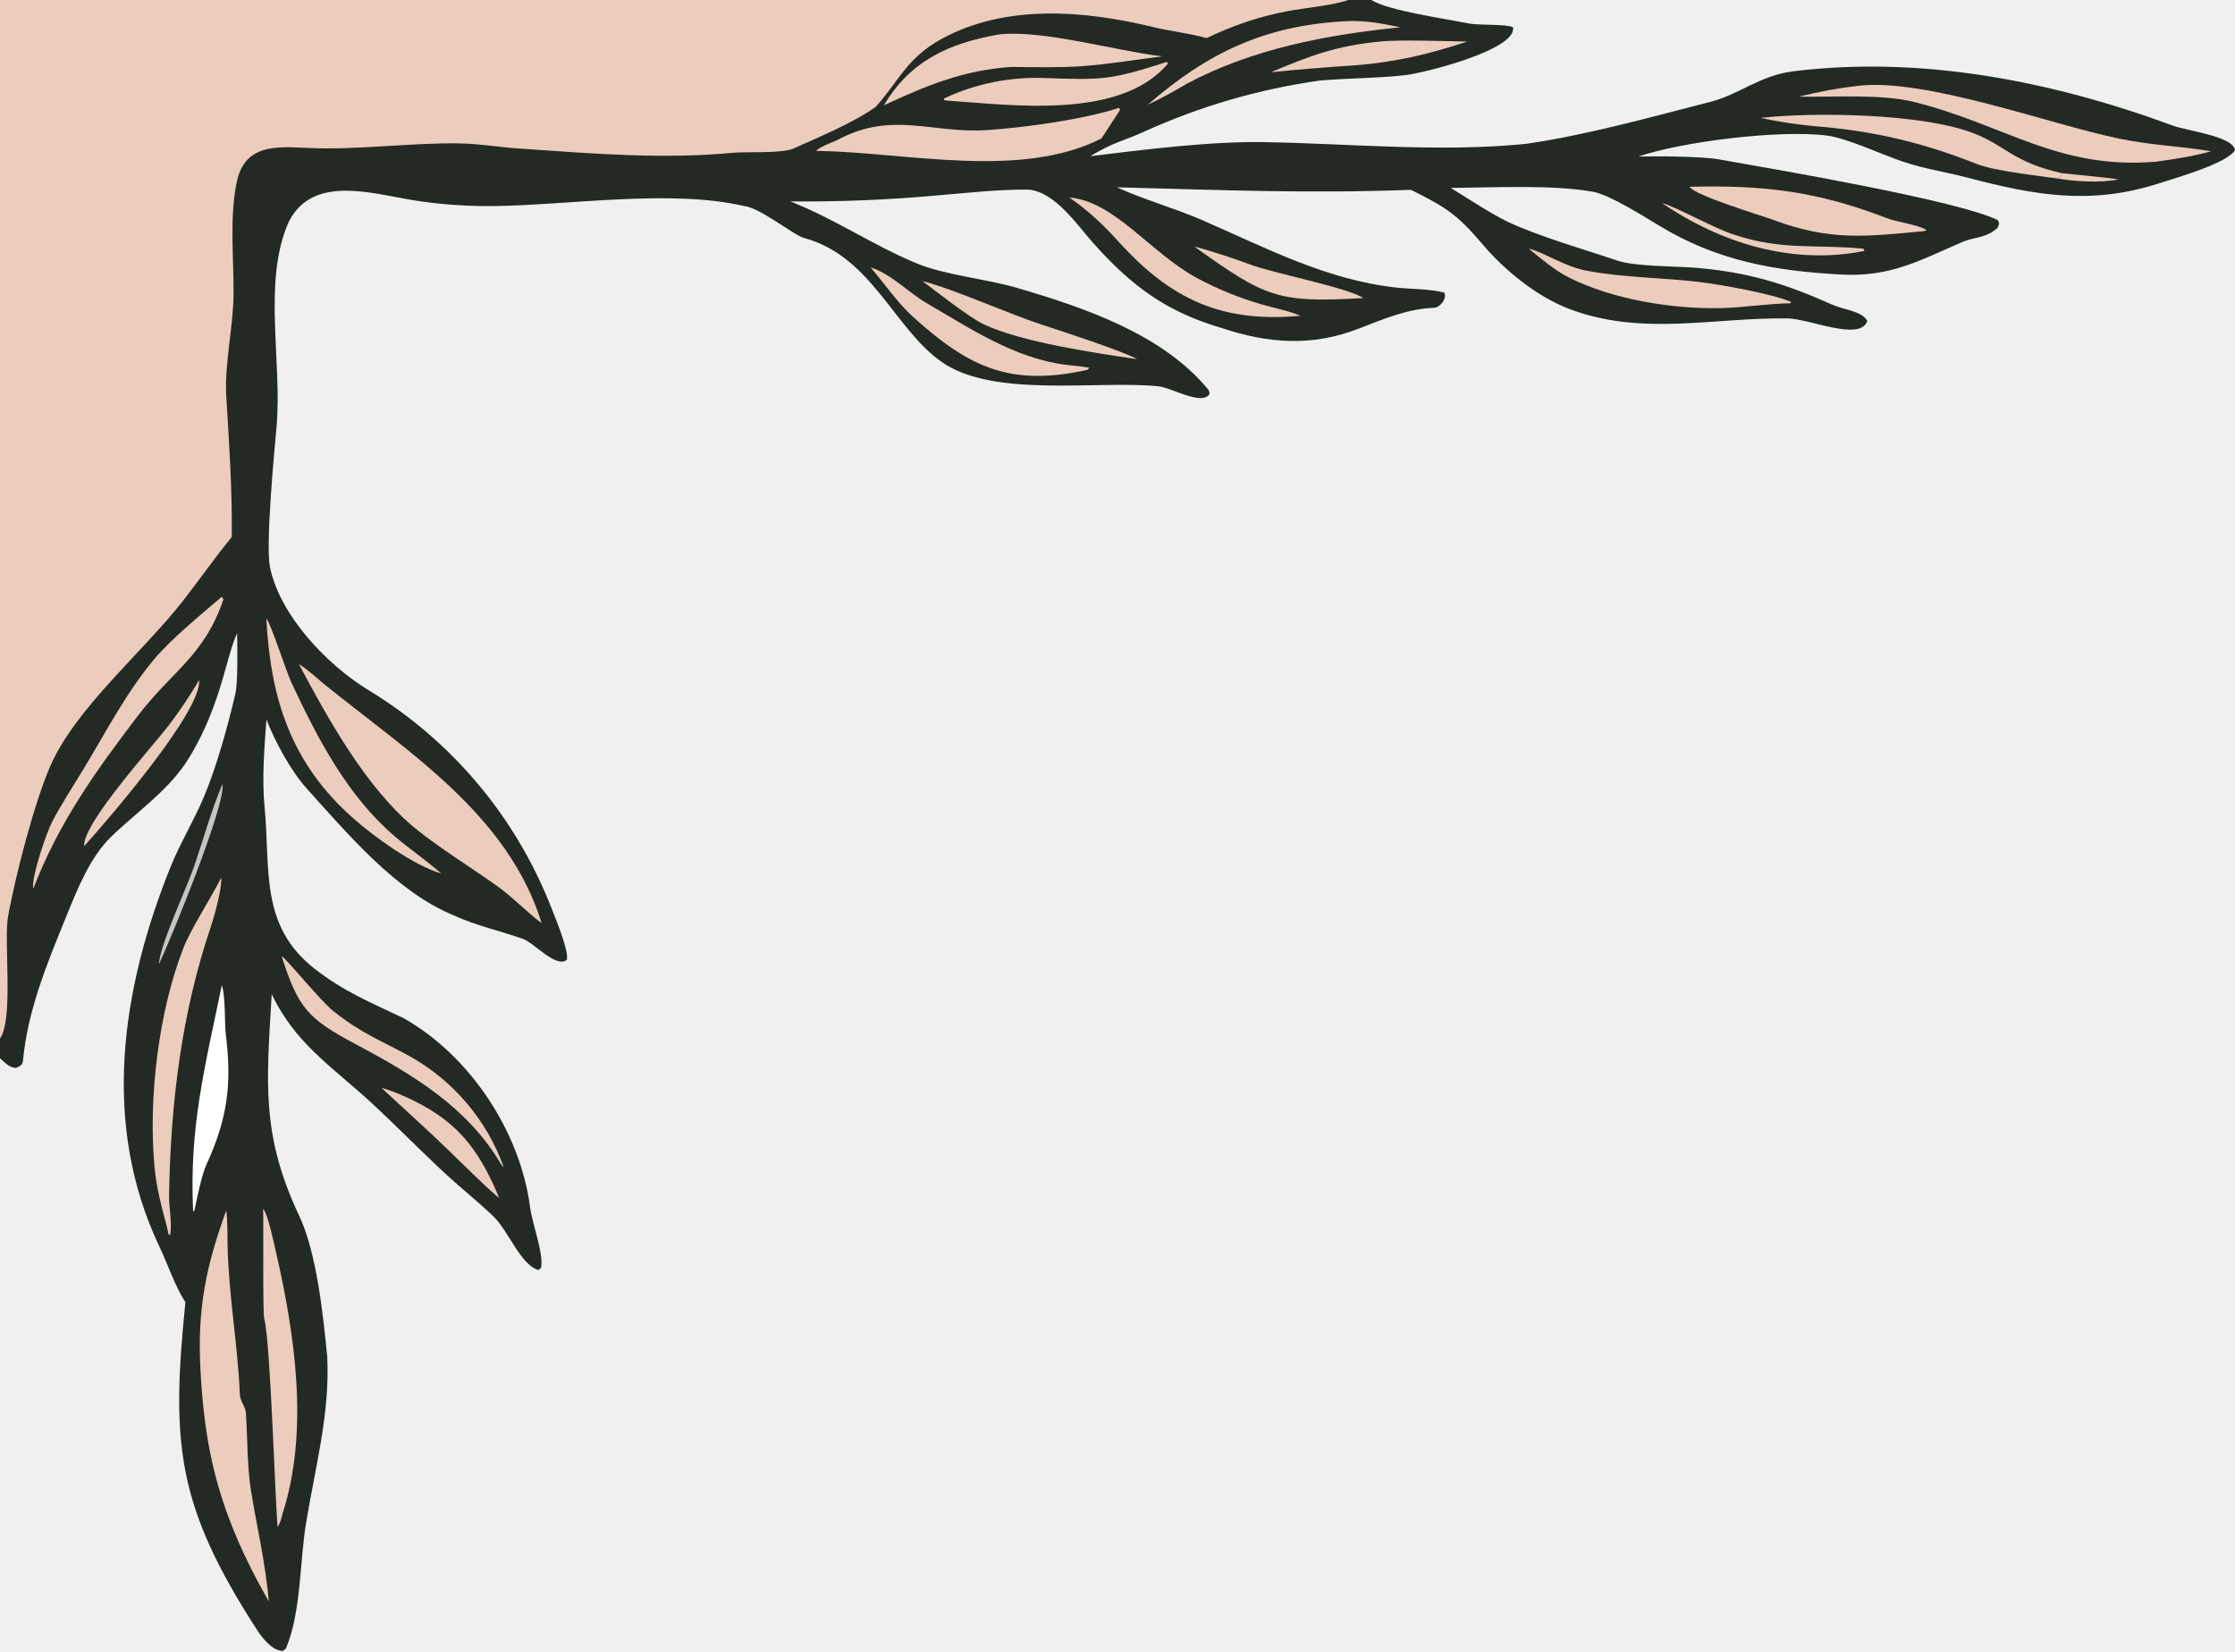
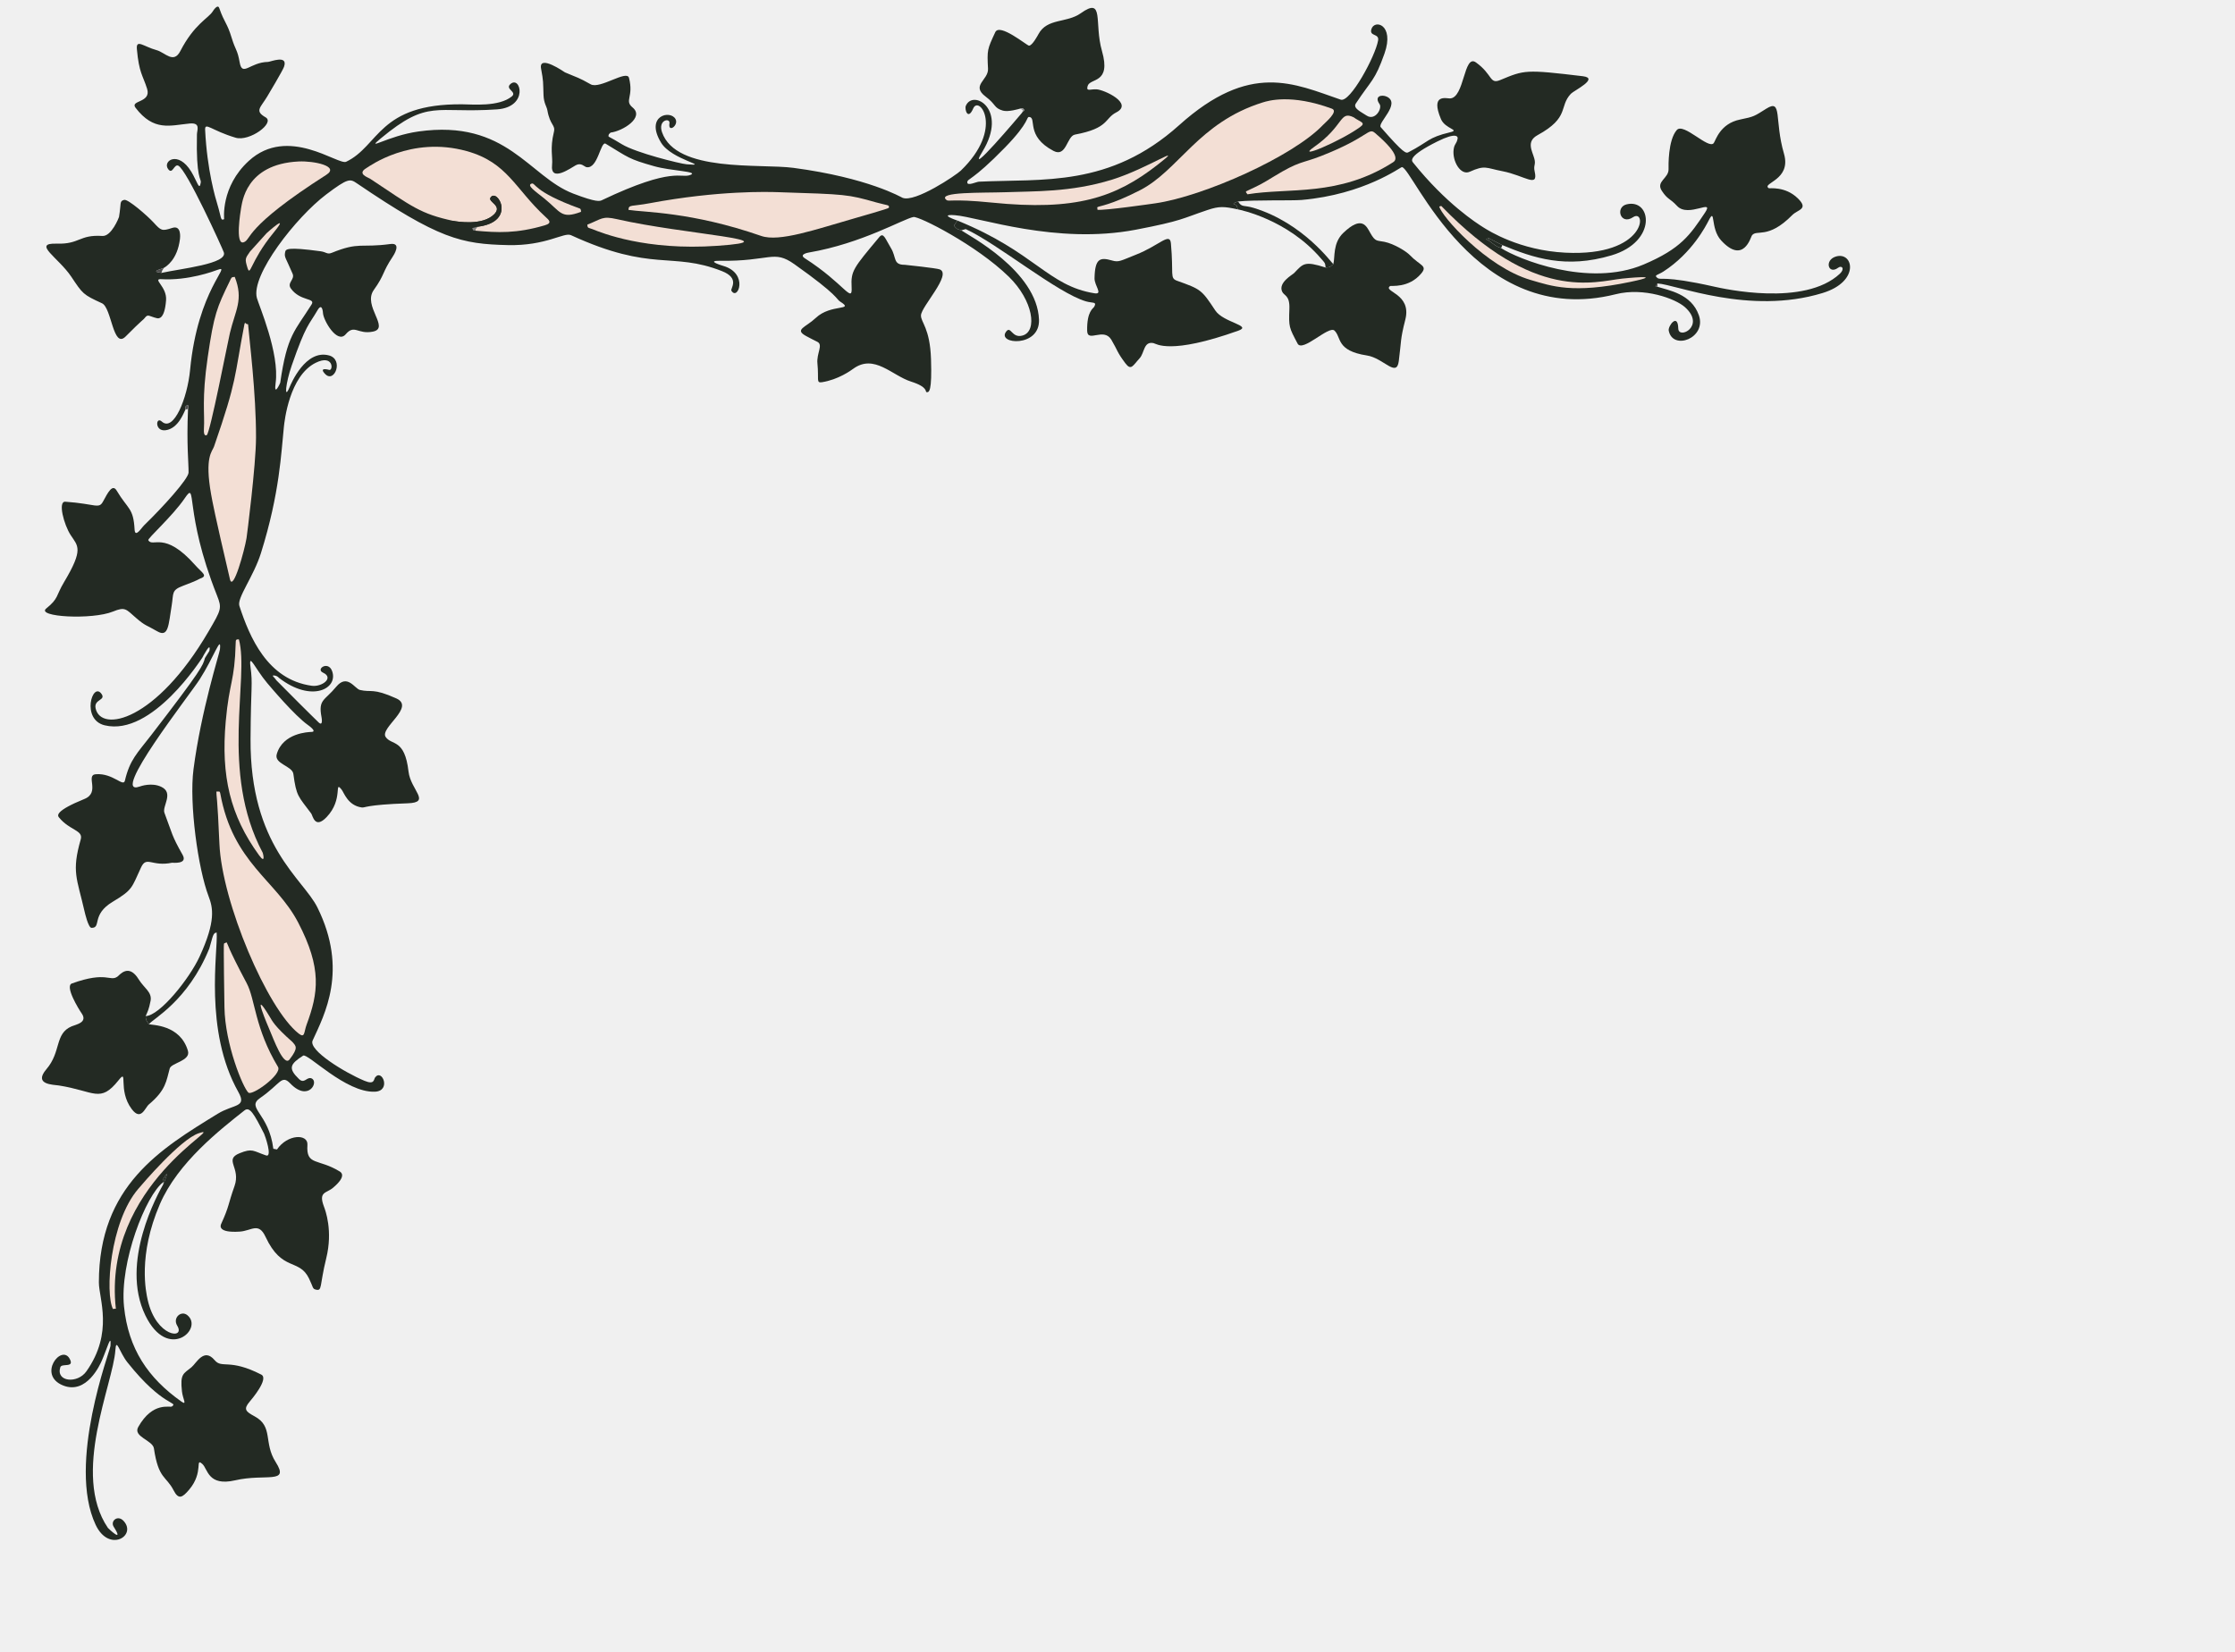
<svg xmlns="http://www.w3.org/2000/svg" width="138" height="102" viewBox="0 0 138 102" fill="none">
-   <path d="M0 0H83.251H84.677C85.681 0.653 89.365 1.178 90.669 1.446C91.273 1.571 93.008 1.475 93.42 1.683C93.691 3.069 87.886 4.518 86.779 4.64C85.005 4.837 83.262 4.824 81.489 4.973C77.684 5.52 74.164 6.54 70.668 8.119C69.234 8.767 68.815 8.748 67.317 9.645C70.687 9.235 74.687 8.72 78.068 8.777C83.415 8.865 88.842 9.418 94.216 8.884C98.04 8.328 101.92 7.229 105.67 6.273C107.329 5.851 108.686 4.653 110.724 4.402C118.667 3.424 126.723 5.014 134.178 7.762C135.073 8.091 137.84 8.399 138 9.259C137.575 10.079 134.276 11.005 133.351 11.307C129.114 12.69 125.663 12.064 121.506 10.976C120.192 10.632 118.807 10.424 117.48 9.976C116.197 9.543 114.06 8.539 112.832 8.375C109.915 7.988 103.814 8.752 101.165 9.667C102.314 9.637 105.051 9.651 106.115 9.838C109.473 10.431 120.882 12.365 123.359 13.595C123.468 13.882 123.455 13.73 123.341 14.066C122.663 14.708 121.876 14.632 121.164 14.942C118.479 16.11 116.703 17.116 113.673 16.952C109.568 16.729 106.016 16.106 102.432 13.926C101.49 13.353 99.364 12.023 98.375 11.844C95.867 11.392 92.211 11.583 89.579 11.604C90.488 12.166 92.186 13.27 93.09 13.693C95.095 14.629 97.736 15.37 99.857 16.09C100.968 16.466 103.483 16.431 104.741 16.538C107.951 16.812 110.215 17.51 113.135 18.813C113.887 19.148 114.923 19.186 115.296 19.81C114.88 21.113 111.73 19.68 110.381 19.662C105.749 19.597 101.357 20.791 96.844 19.057C94.879 18.297 92.894 16.686 91.545 15.09C89.964 13.219 89.265 12.798 87.124 11.722C80.698 11.962 75.354 11.73 68.969 11.566L69.072 11.614C70.698 12.348 72.544 12.861 74.195 13.578C78.137 15.289 81.844 17.264 86.179 17.754C87.035 17.851 88.409 17.838 89.192 18.078C89.338 18.5 88.884 18.996 88.543 19.007C86.918 19.058 85.367 19.722 83.851 20.308C81.022 21.403 78.313 21.217 75.466 20.264C72.022 19.262 69.866 17.669 67.473 14.975C66.515 13.897 65.173 11.895 63.556 11.712C61.779 11.67 59.473 11.937 57.665 12.085C54.718 12.347 51.759 12.464 48.8 12.436C51.593 13.54 53.848 15.116 56.572 16.252C58.367 17 60.85 17.207 62.776 17.77C66.92 18.984 71.781 20.621 74.606 24.059C74.662 24.127 74.67 24.241 74.683 24.326C74.209 25.077 72.359 23.938 71.511 23.852C67.768 23.474 61.354 24.595 58.153 22.357C55.201 20.295 53.816 15.818 49.653 14.698C48.991 14.52 46.98 12.848 45.969 12.728C41.418 11.657 35.053 12.684 30.41 12.725C28.956 12.739 27.503 12.645 26.062 12.445C23.309 12.087 19.407 10.608 17.829 13.695C16.188 17.375 17.447 22.341 17.069 26.436C16.91 28.163 16.392 33.696 16.672 35.036C17.297 38.027 20.21 41.067 22.742 42.607C27.908 45.747 31.848 50.442 34.045 56.058C34.291 56.695 35.135 58.699 35.002 59.265C34.346 59.811 32.97 58.218 32.3 57.979C30.883 57.473 29.415 57.169 28.04 56.533C24.479 55.089 21.464 51.485 18.918 48.668C17.969 47.618 16.951 45.741 16.451 44.427C16.318 46.249 16.168 48.074 16.336 49.818C16.706 53.66 16.015 57.146 19.419 59.814C21.212 61.22 22.871 61.895 24.931 62.877C29.014 65.19 32.102 69.853 32.724 74.496C32.853 75.587 33.598 77.419 33.403 78.302L33.235 78.42C32.147 78.104 31.389 76.002 30.483 75.128C29.525 74.205 28.532 73.426 27.572 72.541C26.006 71.097 24.481 69.527 22.913 68.08C20.781 66.112 18.535 64.634 17.102 62.019C16.986 61.81 16.878 61.598 16.778 61.382C16.461 66.809 16.103 70.054 18.474 75.073C19.561 77.376 19.957 81.237 20.205 83.777C20.385 87.246 19.453 90.664 18.896 94.051C18.499 96.467 18.599 99.562 17.65 101.803C17.499 101.911 17.498 101.96 17.341 101.935C16.736 101.838 16.186 101.128 15.88 100.657C10.868 92.93 10.572 89.062 11.447 80.416C10.774 79.359 10.387 78.124 9.856 77.008C6.232 69.405 7.489 61.099 10.524 53.545C11.099 52.115 11.98 50.654 12.585 49.221C13.355 47.401 14.075 44.819 14.525 42.869C14.708 42.078 14.647 39.973 14.642 39.096C14.338 39.761 14.116 40.644 13.91 41.361C13.386 43.265 12.743 45.035 11.712 46.729C10.522 48.731 8.531 50.057 6.893 51.639C5.537 52.948 4.767 54.933 4.079 56.623C2.894 59.534 1.706 62.382 1.416 65.529C1.393 65.773 1.175 65.862 0.974 65.948C0.546 65.906 0.338 65.642 0 65.347V64.129V0Z" fill="#232A23" />
-   <path d="M0 0H83.251C82.386 0.319 80.529 0.496 79.543 0.681C77.727 1.02 76.168 1.565 74.495 2.351C73.323 2.03 72.286 1.937 71.195 1.671C66.956 0.637 62.086 0.237 58.126 2.409C55.999 3.576 55.524 4.977 54.06 6.609C52.657 7.601 50.539 8.475 48.987 9.175C48.29 9.489 46.025 9.361 45.297 9.43C40.905 9.845 36.688 9.491 32.312 9.189C31.018 9.126 29.655 8.872 28.369 8.854C25.222 8.808 22.052 9.288 18.904 9.131C17.022 9.037 15.146 8.931 14.633 11.168C14.158 13.403 14.433 15.831 14.422 18.126C14.412 20.144 13.85 22.518 13.97 24.473C14.152 27.466 14.343 30.136 14.309 33.16C13.311 34.373 12.315 35.798 11.304 37.095C8.842 40.253 4.666 43.721 3.105 47.306C2.114 49.584 0.961 54.041 0.5 56.571C0.219 58.115 0.856 62.898 0 64.129V0Z" fill="#ECCCBD" />
-   <path d="M18.464 41.022C18.889 41.245 19.581 41.893 19.982 42.217C25.165 46.423 31.352 50.262 33.447 57.005C32.707 56.478 31.665 55.408 30.767 54.764C29.194 53.636 27.151 52.376 25.686 51.188C22.657 48.733 20.274 44.431 18.464 41.022Z" fill="#ECCCBD" />
-   <path d="M13.971 74.742C14.052 75.285 14.039 76.328 14.052 76.917C14.12 80.006 14.683 83.028 14.81 86.112C14.827 86.513 15.159 86.871 15.182 87.229C15.283 88.737 15.256 90.257 15.453 91.759C15.826 94.192 16.39 96.414 16.595 98.888L15.89 97.607C15.607 97.07 15.335 96.527 15.076 95.977C13.256 92.083 12.597 88.814 12.375 84.539C12.182 80.822 12.71 78.212 13.971 74.742Z" fill="#ECCCBD" />
-   <path d="M69.093 6.659L69.161 6.778C69.02 6.979 68.037 8.533 68.012 8.545C63.073 11.082 56.017 9.424 50.629 9.321L50.395 9.318C50.621 9.047 51.432 8.786 51.783 8.602C55.112 6.85 57.545 8.258 60.957 8.032C63.242 7.881 66.92 7.375 69.093 6.659Z" fill="#ECCCBD" />
-   <path d="M114.684 5.304C118.852 4.792 126.522 7.666 130.858 8.563C132.833 8.972 134.592 9.017 136.525 9.341C135.364 9.665 134.314 9.814 133.131 9.984C127.049 10.495 123.767 7.682 118.182 6.296C116.121 5.785 113.24 6.012 111.075 5.967C112.382 5.653 113.35 5.461 114.684 5.304Z" fill="#ECCCBD" />
-   <path d="M61.661 2.13C64.362 1.82 68.763 3.117 71.76 3.481C70.121 3.679 68.44 3.971 66.798 4.087C65.396 4.187 63.857 4.147 62.446 4.133C59.506 4.327 57.224 5.272 54.578 6.501C56.197 3.76 58.576 2.676 61.661 2.13Z" fill="#ECCCBD" />
-   <path d="M13.653 54.209C13.73 54.794 13.228 56.602 13.029 57.19C11.207 62.553 10.536 68.129 10.44 73.77C10.426 74.589 10.634 75.43 10.507 76.275L10.405 76.218L10.317 75.802C9.985 74.55 9.664 73.389 9.541 72.066C9.148 67.86 9.784 62.479 11.322 58.544C11.792 57.339 13.006 55.493 13.653 54.209Z" fill="#ECCCBD" />
-   <path d="M16.248 74.646C16.538 74.964 16.901 76.707 17.02 77.226C18.212 82.401 19.098 88.344 17.444 93.478C17.346 93.863 17.325 93.944 17.154 94.298C17.035 94.082 16.713 82.778 16.317 81.443C16.212 81.091 16.277 75.53 16.248 74.646Z" fill="#ECCCBD" />
-   <path d="M104.33 11.533C108.932 11.42 112.187 11.81 116.478 13.462C117.158 13.724 118.385 13.853 118.966 14.214L118.788 14.275C115.267 14.599 113.061 14.899 109.552 13.601C108.746 13.303 104.616 12.067 104.33 11.533Z" fill="#ECCCBD" />
-   <path d="M13.694 36.849L13.797 37.011C12.607 40.511 10.636 41.421 8.541 44.163C5.916 47.6 3.614 50.814 2.066 54.853L2.051 54.857C1.929 54.176 2.852 51.456 3.226 50.733C3.758 49.703 4.506 48.56 5.118 47.552C6.535 45.219 7.799 42.741 9.567 40.649C10.65 39.388 12.394 37.963 13.694 36.849Z" fill="#ECCCBD" />
-   <path d="M108.732 7.278C112.049 6.91 118.712 7 121.882 8.236C123.843 9 124.33 10.035 127.317 10.694C127.209 10.987 127.304 10.882 127.021 11.018C125.691 10.828 123.172 10.566 122.046 10.121C118.713 8.805 115.734 8.094 112.157 7.8C111.171 7.72 109.716 7.512 108.732 7.278Z" fill="#ECCCBD" />
-   <path d="M16.444 38.202C16.713 38.461 17.692 41.515 17.996 42.161C19.627 45.622 21.451 49.161 24.417 51.68C25.307 52.436 26.263 53.083 27.135 53.847L27.233 53.934C25.561 53.445 23.124 51.694 21.81 50.529C17.971 47.123 16.713 43.191 16.444 38.202Z" fill="#ECCCBD" />
-   <path d="M94.392 15.355C95.272 15.541 96.647 16.5 98.037 16.726C100.311 17.161 102.716 17.137 104.994 17.421C106.325 17.587 109.341 18.124 110.593 18.64L110.527 18.73C109.164 18.744 107.67 18.995 106.255 19.025C103.237 19.088 99.568 18.497 96.849 17.124C96.014 16.703 95.111 15.947 94.392 15.355Z" fill="#ECCCBD" />
-   <path d="M53.753 16.512C55.005 16.9 56.108 18.07 57.203 18.71C59.917 20.295 62.7 22.159 65.886 22.535C66.337 22.588 66.797 22.619 67.244 22.705L67.164 22.834C62.445 23.875 59.899 22.754 56.37 19.563C55.424 18.707 54.6 17.493 53.753 16.512Z" fill="#ECCCBD" />
-   <path d="M72.049 3.822L72.107 3.935C69.175 7.418 62.461 6.481 58.422 6.207L58.285 6.18L58.3 6.073C60.23 5.17 62.347 4.739 64.476 4.817C68.086 4.943 68.559 4.947 72.049 3.822Z" fill="#ECCCBD" />
-   <path d="M66.018 12.195C68.794 12.411 71.027 15.6 73.866 17.146C75.162 17.846 76.531 18.404 77.947 18.809C78.707 19.032 79.585 19.192 80.296 19.5C75.482 19.94 72.326 18.525 69.077 14.933C68.169 13.929 67.145 12.95 66.018 12.195Z" fill="#ECCCBD" />
-   <path d="M17.388 59.04C17.693 59.203 19.8 61.817 20.584 62.437C22.348 63.83 23.371 64.17 25.299 65.222C27.993 66.727 30.053 69.155 31.099 72.058C30.981 71.95 30.994 71.977 30.918 71.855C28.838 68.35 25.492 66.358 21.987 64.492C18.963 62.881 18.42 62.241 17.388 59.04Z" fill="#ECCCBD" />
-   <path d="M13.697 60.833C13.941 61.61 13.851 63.121 13.946 63.895C14.323 66.949 14.042 69.096 12.751 71.898C12.468 72.511 12.188 73.87 12.028 74.639L11.977 74.804L11.924 74.785C11.678 69.601 12.651 65.887 13.697 60.833Z" fill="white" />
-   <path d="M83.04 1.31C84.233 1.239 85.308 1.444 86.468 1.685C81.925 2.147 77.342 3.004 73.28 5.17C72.408 5.682 71.789 6.028 70.867 6.467C74.575 3.246 78.087 1.585 83.04 1.31Z" fill="#ECCCBD" />
-   <path d="M56.956 17.355C58.994 17.887 62.2 19.352 64.325 20.046C65.475 20.421 69.48 21.732 70.205 22.178C67.574 21.786 63.045 21.128 60.718 20.014C59.843 19.595 57.797 17.996 56.956 17.355Z" fill="#ECCCBD" />
-   <path d="M85.168 2.571C86.304 2.434 89.345 2.545 90.603 2.565C88.191 3.357 86.158 3.842 83.613 4.038C81.894 4.148 80.177 4.289 78.464 4.46C80.916 3.438 82.501 2.828 85.168 2.571Z" fill="#ECCCBD" />
-   <path d="M73.755 15.236C74.103 15.273 76.681 16.127 77.118 16.305C78.397 16.827 83.373 17.793 84.171 18.406C78.845 18.715 78.135 18.354 73.755 15.236Z" fill="#ECCCBD" />
-   <path d="M23.558 67.177C23.898 67.255 24.541 67.507 24.871 67.652C28.128 69.08 29.503 70.814 30.822 73.967C30.44 73.731 28.216 71.534 27.756 71.087C26.379 69.749 24.96 68.485 23.558 67.177Z" fill="#ECCCBD" />
-   <path d="M12.294 41.997C12.478 43.919 6.6 50.688 5.201 52.247C5.071 50.849 9.569 45.94 10.533 44.641C11.214 43.725 11.688 43.013 12.294 41.997Z" fill="#ECCCBD" />
-   <path d="M102.614 12.533C103.482 12.768 105.708 14.03 106.969 14.457C110.052 15.501 112.065 15.061 115.058 15.358L115.121 15.495C110.693 16.386 106.273 15.029 102.614 12.533Z" fill="#ECCCBD" />
-   <path d="M13.738 48.413C13.963 49.637 10.594 57.887 9.821 59.524C9.807 58.529 11.547 54.764 11.954 53.591C12.494 52.033 13.095 49.879 13.738 48.413Z" fill="#C5C5C8" />
-   <path d="M127.317 10.694C127.895 10.766 130.512 10.995 130.803 11.087C129.689 11.292 128.147 11.22 127.021 11.018C127.304 10.882 127.209 10.986 127.317 10.694Z" fill="#ECCCBD" />
+   <path fill-rule="evenodd" clip-rule="evenodd" d="M63.003 6.702C62.92 6.727 62.248 6.929 61.919 6.83C61.357 6.663 61.508 6.451 60.867 5.972C59.923 5.267 61.041 4.948 61.005 4.246C60.946 3.073 60.954 3.06 61.453 1.987C61.721 1.408 63.396 2.805 63.532 2.818C63.73 2.837 64.083 2.175 64.118 2.11C64.651 1.109 65.865 1.433 66.728 0.82C68.211 -0.234 67.54 1.404 68.041 3.149C68.631 5.204 67.293 4.792 67.154 5.316C67.059 5.672 67.303 5.495 67.707 5.516C68.183 5.541 70.002 6.388 68.924 6.94C68.188 7.317 68.482 7.919 66.372 8.311C65.869 8.405 65.847 9.739 65.048 9.318C63.295 8.394 64.042 7.257 63.547 7.222C63.356 7.209 63.616 7.502 62.061 9.1C60.003 11.214 59.731 11.006 59.725 11.261C59.72 11.504 60.291 11.226 60.442 11.219C64.383 11.03 68.51 11.585 72.809 7.727C77.196 3.788 79.9 5.164 82.785 6.154C83.363 6.352 84.924 3.475 85.091 2.495C85.167 2.054 84.553 2.26 84.671 1.818C84.845 1.166 86.123 1.496 85.486 3.303C84.886 5.002 84.703 4.899 83.715 6.392C83.521 6.685 84.044 6.909 84.371 7.13C84.909 7.493 85.364 6.685 85.181 6.428C84.828 5.932 85.321 5.82 85.634 5.972C86.513 6.399 85.032 7.598 85.254 7.853C86.703 9.514 86.813 9.479 86.977 9.394C88.248 8.736 88.143 8.5 89.533 8.169C90.185 8.014 89.234 7.971 88.972 7.353C88.306 5.777 89.303 6.081 89.521 6.078C90.433 6.067 90.368 3.31 91.13 3.853C92.171 4.596 91.96 5.221 92.63 4.943C94.132 4.319 94.172 4.28 97.729 4.706C98.773 4.831 97.179 5.592 96.994 5.79C96.236 6.598 96.944 7.246 94.939 8.344C94.223 8.736 94.603 9.31 94.734 9.782C94.846 10.185 94.668 10.19 94.757 10.585C94.997 11.64 94.148 10.838 92.757 10.569C91.736 10.372 91.701 10.177 90.746 10.606C90.182 10.86 89.659 9.937 89.755 9.228C89.805 8.857 89.935 8.909 90.002 8.549C90.021 8.448 89.94 8.14 88.741 8.739C86.966 9.627 87.147 9.91 87.246 10.033C89.292 12.584 91.178 13.78 91.576 14.032C91.936 14.26 93.831 15.462 96.658 15.603C101.687 15.852 101.697 12.835 100.833 13.412C100.054 13.932 99.718 12.795 100.433 12.619C101.973 12.239 102.358 14.917 99.505 15.767C96.682 16.608 94.689 15.933 92.76 15.134C92.694 15.101 92.212 14.865 91.941 14.714C91.554 14.756 91.95 14.856 91.968 14.888C92.325 15.137 92.291 15.175 92.688 15.323C93.711 15.981 98.076 17.779 101.488 16.332C103.8 15.351 104.357 14.502 105.27 13.139C105.89 12.214 104.254 13.477 103.55 12.716C103.096 12.226 102.982 12.348 102.607 11.78C102.228 11.202 103.038 11.015 103.025 10.448C103.021 10.25 102.985 8.655 103.534 8.028C103.952 7.551 105.512 9.261 105.817 8.832C105.938 8.662 106.206 7.633 107.437 7.382C108.322 7.201 108.31 7.181 109.066 6.707C110.066 6.08 109.543 7.402 110.152 9.493C110.628 11.13 108.762 11.294 109.206 11.62C109.248 11.651 110.226 11.479 111.012 12.253C111.696 12.926 111.004 12.935 110.664 13.28C109.145 14.819 108.458 14.129 108.168 14.545C108.102 14.639 107.652 16.349 106.271 14.846C105.579 14.092 105.945 12.743 105.495 13.628C105.343 13.927 104.481 15.624 102.707 16.767C102.36 16.99 102.104 16.981 102.33 17.157C102.553 17.331 102.634 16.978 105.821 17.695C106.432 17.832 111.409 18.951 113.605 16.899C113.928 16.597 113.722 16.364 113.5 16.53C112.888 16.991 112.624 16.066 113.354 15.841C114.428 15.511 114.88 17.378 112.535 18.094C108.005 19.478 103.476 17.562 102.343 17.504C102.333 17.518 102.215 17.674 102.215 17.674C102.237 17.706 102.306 17.67 102.328 17.703C103.027 17.93 104.43 18.134 104.897 19.468C105.392 20.882 103.276 21.669 103.035 20.413C102.982 20.139 103.599 19.291 103.625 20.287C103.644 20.983 105.339 20.134 104.039 18.968C103.448 18.439 101.511 17.728 99.764 18.168C91.091 20.35 87.215 10.335 86.561 10.318C86.471 10.316 84.248 12.006 80.37 12.347C79.759 12.4 77.354 12.335 76.448 12.442C76.145 12.541 76.16 12.566 76.172 12.588C76.221 12.67 76.268 12.594 76.33 12.671C76.423 12.786 76.354 12.811 76.453 12.934C75.575 12.743 75.28 12.726 74.566 12.965C72.979 13.496 73.023 13.63 70.129 14.184C65.204 15.125 60.428 13.399 58.963 13.289C57.892 13.208 59.098 13.614 59.127 13.624C58.888 13.918 58.903 13.936 58.923 13.961C59.13 14.216 59.176 14.145 59.357 14.225C59.758 14.513 64.049 16.728 64.153 19.745C64.213 21.479 61.524 21.266 62.124 20.476C62.42 20.086 62.468 20.912 63.142 20.718C64.08 20.447 63.785 18.546 62.292 17.089C60.275 15.12 56.741 13.341 56.403 13.4C55.794 13.505 53.234 15.03 49.947 15.592C49.913 15.598 49.309 15.701 49.692 15.947C52.161 17.531 52.639 18.789 52.582 17.725C52.529 16.724 52.697 16.549 54.29 14.641C54.554 14.323 54.655 14.733 55.014 15.323C55.364 15.899 55.127 16.356 55.866 16.351C55.877 16.351 57.825 16.555 58.025 16.635C58.795 16.942 56.88 18.929 56.865 19.475C56.853 19.9 57.422 20.248 57.485 22.173C57.55 24.181 57.37 24.241 57.208 24.213C57.117 24.198 57.322 23.903 56.255 23.564C55.072 23.189 53.978 21.826 52.679 22.774C52.543 22.873 51.758 23.445 50.747 23.602C50.377 23.659 50.57 23.411 50.472 22.443C50.409 21.82 50.84 21.299 50.472 21.11C50.122 20.93 50.126 20.941 49.776 20.751C49.021 20.342 49.749 20.22 50.367 19.634C51.311 18.739 52.805 19.213 51.871 18.62C51.624 18.463 51.794 18.259 49.046 16.312C47.752 15.394 47.587 16.148 44.422 16.105C43.556 16.094 44.636 16.413 44.666 16.422C46.247 16.89 45.554 18.608 45.16 17.95C45.08 17.817 45.722 17.19 44.572 16.739C41.465 15.521 40.298 16.838 35.253 14.521C34.827 14.325 33.719 15.188 31.363 15.135C28.475 15.07 27.087 14.753 22.031 11.317C21.617 11.036 21.494 10.986 20.144 12.006C18.278 13.415 15.475 16.998 15.862 18.404C15.987 18.858 17.269 21.816 17.019 23.644C16.893 24.556 17.3 23.655 17.303 23.633C17.73 20.657 18.207 20.446 19.239 18.799C19.499 18.383 18.533 18.615 17.961 17.816C17.701 17.451 18.221 17.269 18.067 16.904C17.637 15.888 17.538 15.9 17.607 15.563C17.642 15.391 17.7 15.229 19.793 15.516C20.148 15.564 20.204 15.726 20.478 15.614C22.194 14.916 22.267 15.318 24.1 15.068C24.837 14.967 24.283 15.797 24.248 15.85C23.586 16.841 23.771 16.94 23.08 17.905C22.373 18.893 24.112 20.26 23.024 20.477C22.079 20.666 21.892 19.999 21.343 20.644C20.82 21.259 19.972 19.789 19.943 19.338C19.942 19.307 19.9 18.648 19.601 19.163C19.063 20.091 18.904 20.005 18.013 22.569C17.64 23.642 17.522 24.76 17.88 23.909C17.977 23.678 18.869 21.559 20.314 21.947C21.24 22.195 20.651 23.692 20.077 23.095C19.649 22.65 20.297 22.832 20.324 22.84C20.584 22.913 20.604 21.854 19.495 22.401C17.866 23.205 17.567 26.004 17.529 26.356C17.36 27.933 17.281 30.427 16.111 34.157C15.658 35.602 14.62 36.925 14.78 37.412C15.407 39.326 16.506 41.969 19.253 42.346C19.871 42.431 20.651 41.859 19.943 41.535C19.476 41.321 20.258 40.78 20.503 41.431C20.912 42.518 19.247 43.419 17.226 41.859C17.209 41.85 17.146 41.74 16.948 41.713C16.714 41.682 16.935 41.805 17.058 42.001C19.424 44.391 19.435 44.362 19.637 44.573C19.975 44.927 19.856 44.303 19.851 44.275C19.642 43.18 20.047 43.272 20.754 42.413C21.444 41.575 21.903 42.528 22.224 42.604C22.936 42.773 23.004 42.466 24.47 43.126C25.663 43.662 23.441 44.947 23.811 45.503C24.177 46.05 24.988 45.583 25.224 47.642C25.356 48.79 26.652 49.553 25.168 49.603C22.539 49.693 22.562 49.89 22.336 49.859C21.478 49.743 21.239 48.941 21.096 48.762C20.601 48.145 21.223 49.354 20.166 50.456C19.435 51.22 19.315 50.366 19.215 50.232C18.415 49.16 18.3 49.186 18.114 47.79C18.047 47.29 16.912 47.175 17.088 46.568C17.467 45.257 19.035 45.202 19.239 45.195C19.6 45.182 19.048 44.793 19.017 44.771C18.194 44.191 16.682 42.396 16.496 42.175C15.75 41.289 15.344 40.253 15.467 41.177C15.616 42.293 15.489 42.288 15.47 45.626C15.431 52.241 18.71 54.243 19.597 56.031C21.522 59.912 20.032 62.658 19.303 64.252C19.031 64.846 21.252 66.212 22.5 66.736C23.137 67.003 23.07 66.651 23.163 66.528C23.588 65.968 24.176 67.369 23.148 67.412C21.344 67.487 18.992 65.007 18.716 65.185C17.912 65.704 17.77 65.964 18.461 66.629C18.795 66.95 18.934 66.486 19.218 66.583C19.731 66.758 19.056 68.081 17.922 66.901C17.376 66.334 17.33 66.924 16.064 67.798C15.17 68.415 16.603 68.728 16.877 70.936C16.953 70.95 17.028 70.964 17.103 70.978C17.745 70.031 19.03 69.992 18.982 70.697C18.893 72.005 19.647 71.515 20.981 72.341C21.055 72.387 21.429 72.618 20.557 73.348C20.15 73.69 19.652 73.575 19.998 74.493C20.089 74.733 20.564 75.99 20.144 77.696C19.717 79.432 19.911 79.73 19.503 79.633C19.281 79.58 19.351 79.498 19.076 78.937C18.463 77.684 17.41 78.55 16.394 76.369C15.963 75.445 15.529 76.005 14.802 76.051C13.425 76.139 13.614 75.668 13.655 75.577C14.174 74.442 14.063 74.41 14.48 73.239C14.887 72.093 13.802 71.612 14.793 71.211C15.593 70.888 15.615 71.07 16.427 71.347C16.841 71.488 16.362 70.115 16.309 70.011C15.674 68.76 15.417 68.312 15.093 68.569C13.614 69.74 10.985 71.775 9.871 74.357C8.502 77.532 9.016 79.808 9.121 80.273C9.645 82.592 11.47 82.724 10.942 81.86C10.646 81.376 11.184 80.895 11.571 81.213C12.59 82.049 10.369 84.094 8.977 81.229C7.382 77.944 9.764 73.694 10.084 73.123C10.095 73.098 10.565 71.985 10.091 72.788C10.057 72.845 10.126 72.931 10.092 72.988C9.007 73.783 7.381 77.947 7.657 80.673C7.923 83.295 9.145 85.09 11.192 86.54C11.578 86.813 11.285 86.382 11.235 85.919C11.115 84.827 11.319 84.839 11.824 84.425C12.129 84.175 12.589 83.198 13.253 83.989C13.711 84.535 14.152 83.864 16.132 84.88C16.627 85.134 15.512 86.437 15.418 86.548C15.013 87.022 15.169 87.159 15.723 87.459C16.893 88.092 16.252 89.076 17.025 90.287C17.906 91.666 16.386 90.977 14.522 91.408C12.833 91.798 12.832 90.699 12.495 90.401C12.017 89.979 12.596 90.894 11.687 91.976C11.255 92.49 11.02 92.615 10.715 92.021C10.258 91.131 9.783 91.338 9.504 89.439C9.429 88.93 8.193 88.72 8.536 88.115C9.439 86.517 10.497 86.938 10.618 86.847C11.017 86.545 10.073 86.895 7.868 84.124C7.369 83.498 7.176 82.557 7.124 83.366C6.988 85.462 4.392 91.01 6.663 94.346C6.679 94.37 7.705 95.355 7.019 94.274C6.799 93.927 7.262 93.519 7.629 93.914C8.474 94.825 6.731 95.909 5.906 94.156C4.129 90.38 6.801 83.394 6.821 83.11C6.88 82.274 6.62 83.257 6.286 84.02C6.195 84.228 5.357 86.145 3.887 85.548C2.291 84.899 3.797 82.97 4.303 83.906C4.62 84.494 3.808 84.155 3.723 84.428C3.439 85.336 4.785 85.456 5.334 84.68C7.031 82.282 6.104 80.175 6.105 79.188C6.108 73.225 9.92 70.936 13.437 68.777C14.438 68.162 15.262 68.399 14.719 67.434C12.575 63.63 13.471 58.713 13.378 57.578C13.34 57.622 13.224 57.519 13.109 57.913C12.932 58.521 12.944 58.517 12.923 58.568C11.597 61.831 9.416 62.922 9.197 63.244C9.038 63.009 9.011 63.022 8.993 62.743C9.857 62.724 11.687 60.447 12.32 59.077C13.345 56.856 13.147 56.048 12.879 55.344C12.226 53.629 11.674 49.617 11.947 47.509C12.417 43.879 13.556 40.334 13.58 40.101C13.678 39.129 13.207 40.585 12.327 41.954C11.701 42.929 6.755 49.219 8.605 48.574C8.707 48.538 9.373 48.306 9.96 48.587C10.754 48.965 10.001 49.787 10.153 50.191C10.658 51.523 10.577 51.552 11.274 52.785C11.614 53.387 10.652 53.267 10.623 53.273C9.368 53.535 9.054 52.825 8.71 53.562C8.125 54.816 8.212 54.936 6.963 55.681C5.615 56.486 6.283 57.306 5.649 57.294C5.452 57.29 5.241 56.366 5.221 56.28C4.751 54.221 4.41 53.84 4.985 51.83C5.15 51.254 4.303 51.29 3.639 50.472C3.541 50.352 3.414 50.067 5.214 49.335C6.215 48.928 5.251 47.855 5.92 47.807C6.98 47.729 7.613 48.622 7.711 48.206C8.018 46.904 8.475 46.511 9.333 45.398C12.473 41.323 12.535 41.086 12.652 40.637C12.912 40.21 12.925 40.219 12.932 40.176C13.039 39.555 12.52 40.559 12.498 40.602C12.45 40.656 9.4 45.495 6.465 44.788C4.998 44.434 5.704 42.078 6.262 42.84C6.568 43.256 5.779 43.167 5.904 43.741C6.234 45.255 9.631 44.547 12.874 38.994C13.669 37.633 13.714 37.566 13.394 36.758C11.322 31.535 12.203 29.593 11.403 30.772C10.661 31.865 9.096 33.255 9.156 33.358C9.437 33.834 10.14 32.737 12.051 34.895C12.483 35.383 12.862 35.55 12.36 35.725C12.273 35.755 12.3 35.799 11.296 36.175C10.569 36.447 10.726 36.628 10.599 37.399C10.404 38.576 10.411 39.391 9.71 38.983C9.028 38.585 8.986 38.665 8.393 38.15C7.776 37.613 7.735 37.453 6.975 37.763C5.689 38.288 2.205 38.097 2.855 37.573C3.633 36.945 3.441 36.806 3.952 35.951C5.184 33.891 4.808 33.723 4.368 33.048C3.94 32.392 3.564 30.947 4.031 30.98C5.932 31.115 6.098 31.457 6.367 30.959C6.664 30.409 6.945 29.858 7.205 30.296C7.9 31.464 8.237 31.344 8.31 32.694C8.34 33.243 8.735 32.595 8.899 32.436C10.052 31.319 11.638 29.57 11.643 29.177C11.649 28.565 11.514 27.47 11.61 25.247C11.694 24.817 11.444 25.113 11.438 25.128C11.415 25.18 11.47 25.244 11.447 25.295C11.374 25.405 11.035 26.468 10.219 26.567C9.537 26.649 9.616 25.688 9.99 26.029C10.725 26.7 11.571 24.581 11.736 22.85C12.212 17.846 14.333 16.328 13.458 16.654C13.193 16.753 11.619 17.338 9.963 17.239C9.379 17.204 10.317 17.698 10.254 18.535C10.162 19.756 9.778 19.668 9.681 19.646C9.209 19.538 9.139 19.354 8.93 19.643C8.853 19.749 8.816 19.71 7.758 20.777C6.972 21.569 6.903 19.006 6.297 18.727C5.12 18.187 5.114 18.152 4.396 17.079C3.61 15.906 1.96 14.998 3.495 15.045C4.942 15.089 4.867 14.479 6.324 14.57C6.883 14.606 7.342 13.43 7.347 13.401C7.495 12.544 7.358 12.415 7.671 12.342C7.911 12.287 9.101 13.322 9.487 13.744C9.936 14.234 9.993 14.288 10.627 14.076C11.218 13.878 11.12 14.687 11.112 14.753C10.955 16.047 10.257 16.46 10.116 16.543C10.084 16.554 9.722 16.682 9.722 16.682C9.523 16.809 9.749 16.795 9.968 16.852C11.192 16.581 14.061 16.293 13.82 15.582C13.739 15.343 11.522 10.45 11.004 10.228C10.741 10.115 10.652 10.815 10.378 10.435C10.025 9.945 10.996 9.264 11.81 10.601C12.175 11.2 12.312 11.841 12.398 11.261C12.433 11.025 12.098 11.056 12.16 8.291C12.166 8.034 12.405 7.559 11.708 7.627C10.494 7.746 9.497 8.126 8.369 6.654C8.006 6.179 9.36 6.363 9.082 5.479C8.813 4.628 8.584 4.51 8.452 3.034C8.394 2.387 8.868 2.878 9.671 3.097C10.193 3.239 10.716 3.967 11.136 3.15C11.992 1.488 12.871 1.127 13.136 0.703C13.155 0.672 13.439 0.218 13.537 0.499C13.87 1.448 14.013 1.377 14.307 2.345C14.539 3.109 14.661 3.058 14.797 3.843C14.958 4.774 15.428 3.84 16.553 3.823C16.687 3.821 17.808 3.351 17.536 4.126C17.45 4.372 16.583 5.82 16.496 5.965C16.087 6.649 15.702 6.847 16.4 7.245C16.999 7.587 15.409 8.759 14.547 8.503C13.042 8.056 12.641 7.506 12.666 8.021C12.787 10.528 13.313 12.259 13.421 12.615C13.674 13.448 13.604 13.647 13.84 13.532C13.842 13.531 13.608 11.537 15.365 9.932C17.786 7.721 20.885 10.222 21.375 9.988C23.43 9.004 23.358 6.401 28.533 6.44C29.191 6.445 30.799 6.603 31.597 5.958C31.953 5.671 31.173 5.51 31.506 5.2C32.14 4.609 32.678 6.617 30.686 6.754C26.864 7.017 26.464 6.098 23.515 8.543C22.5 9.384 23.929 8.387 25.837 8.119C31.301 7.352 32.655 10.906 35.392 11.953C36.85 12.511 37.033 12.423 37.165 12.361C41.636 10.232 42.034 11.053 42.641 10.797C43.149 10.583 41.436 10.558 40.395 10.264C38.794 9.812 38.826 9.738 37.399 8.876C37.083 8.685 36.921 10.458 36.208 10.321C36.081 10.296 35.885 10.021 35.551 10.204C35.266 10.359 33.966 11.304 34.088 10.18C34.14 9.694 33.948 9.184 34.199 8.157C34.312 7.698 33.963 7.763 33.797 6.805C33.755 6.568 33.577 6.379 33.559 5.861C33.53 5.041 33.559 5.047 33.409 4.24C33.238 3.319 34.867 4.461 34.883 4.468C35.692 4.816 35.705 4.77 36.47 5.205C37.033 5.525 38.705 4.29 38.837 4.808C39.144 6.007 38.529 6.198 39.063 6.64C39.809 7.257 38.44 8.1 37.7 8.187C37.662 8.224 37.624 8.261 37.586 8.298C37.607 8.331 37.548 8.381 37.569 8.414C37.612 8.479 37.635 8.44 38.397 8.906C39.273 9.441 42.002 10.111 42.401 10.145C43.948 10.275 41.47 9.881 40.818 8.809C39.803 7.14 41.397 6.765 41.711 7.354C41.919 7.746 41.232 8.231 41.336 7.616C41.397 7.258 40.607 7.389 40.878 8.169C41.749 10.672 46.94 10.092 48.992 10.365C53.619 10.98 55.648 12.182 55.725 12.213C56.491 12.53 59.035 10.816 59.326 10.535C62.023 7.931 60.452 5.858 60.092 6.695C59.759 7.467 59.548 6.743 59.634 6.537C60.071 5.489 62.272 6.734 60.66 9.362C59.556 11.162 62.949 7.149 63.127 6.937C63.129 6.838 63.232 6.898 63.233 6.8C63.234 6.788 63.235 6.732 63.131 6.688C63.092 6.671 63.043 6.719 63.003 6.702Z" fill="#232A23" />
+   <path fill-rule="evenodd" clip-rule="evenodd" d="M82.326 16.312C82.442 15.876 82.28 15.012 82.947 14.376C84.096 13.281 84.372 13.965 84.612 14.39C84.923 14.942 85.016 14.838 85.477 14.932C86.087 15.056 86.832 15.524 87.05 15.752C87.683 16.416 88.173 16.393 87.748 16.895C86.977 17.808 85.886 17.625 85.834 17.662C85.353 18.01 87.184 18.117 86.772 19.733C86.45 20.997 86.534 21.003 86.368 22.299C86.234 23.346 85.424 22.107 84.4 21.95C82.485 21.657 82.838 20.828 82.396 20.413C82.046 20.085 80.417 21.782 80.119 21.216C79.591 20.213 79.57 20.201 79.613 19.076C79.647 18.206 79.279 18.282 79.159 17.993C78.927 17.435 79.807 16.965 79.907 16.86C80.468 16.275 80.539 16.101 81.85 16.52C82.208 16.507 82.168 16.412 82.326 16.312Z" fill="#232A23" />
+   <path fill-rule="evenodd" clip-rule="evenodd" d="M8.993 62.743C9.011 63.022 9.038 63.009 9.197 63.244C9.397 63.31 11.127 63.258 11.605 64.891C11.784 65.506 10.577 65.633 10.481 65.974C10.263 66.749 10.257 67.305 9.198 68.192C8.952 68.398 8.711 69.249 8.135 68.487C7.245 67.308 7.945 65.92 7.317 66.709C6.179 68.138 5.841 67.372 3.634 67.027C3.299 66.974 2.039 66.988 2.867 66.02C3.792 64.94 3.365 63.83 4.42 63.377C4.684 63.264 5.446 63.143 5.036 62.565C4.872 62.333 3.983 60.892 4.439 60.728C6.608 59.947 6.773 60.64 7.254 60.304C7.385 60.212 7.94 59.453 8.566 60.478C8.89 61.008 9.403 61.263 9.297 61.802C9.19 62.345 9.124 62.446 8.993 62.743Z" fill="#232A23" />
+   <path fill-rule="evenodd" clip-rule="evenodd" d="M59.127 13.624C63.906 15.567 64.705 17.652 67.579 18.11C68.126 18.197 67.574 17.641 67.582 17.186C67.606 15.957 67.918 15.871 68.661 16.085C69.087 16.209 69.183 16.104 70.145 15.724C71.59 15.155 72.233 14.316 72.298 15.028C72.474 16.972 72.207 17.168 72.686 17.34C74.143 17.862 74.188 17.881 75.038 19.171C75.531 19.919 77.346 20.103 76.463 20.418C72.228 21.93 71.392 21.222 71.222 21.187C70.603 21.06 70.676 21.79 70.359 22.131C69.948 22.574 69.844 22.911 69.483 22.428C68.945 21.709 69.027 21.667 68.621 20.981C68.151 20.188 67.14 21.19 67.126 20.423C67.105 19.2 67.505 19.054 67.568 18.932C67.732 18.614 67.464 18.727 67.057 18.61C65.295 18.102 61.604 15.054 59.628 14.146C59.628 14.146 59.379 14.219 59.357 14.225C59.176 14.145 59.13 14.216 58.923 13.961C58.903 13.936 58.888 13.918 59.127 13.624Z" fill="#232A23" />
+   <path fill-rule="evenodd" clip-rule="evenodd" d="M28.008 13.644C25.938 13.2 25.461 12.766 22.849 11.034C22.727 10.954 21.999 10.733 22.644 10.365C22.786 10.284 25.366 8.374 28.816 9.33C31.344 10.031 31.794 11.656 33.676 13.386C33.891 13.583 34.126 13.77 33.638 13.913C31.878 14.428 30.726 14.371 29.333 14.242C29.387 14.103 29.363 14.095 29.492 14C31.945 13.693 30.696 11.572 30.287 12.199C30.105 12.479 31.058 12.687 30.513 13.232C29.789 13.957 28.208 13.679 28.008 13.644Z" fill="#F3DFD5" />
+   <path fill-rule="evenodd" clip-rule="evenodd" d="M13.361 48.88C13.522 48.882 13.572 48.834 13.6 48.99C14.379 53.29 17.039 54.334 18.41 56.964C19.89 59.805 19.654 61.32 18.933 63.267C18.759 63.737 18.837 64.129 18.441 63.82C16.504 62.306 13.7 55.708 13.548 52.099C13.423 49.13 13.352 49.138 13.361 48.88Z" fill="#F3DFD5" />
+   <path fill-rule="evenodd" clip-rule="evenodd" d="M67.753 12.954C67.796 12.922 67.718 12.826 67.761 12.794C67.867 12.714 68.543 12.691 70.383 11.75C72.791 10.518 73.997 7.565 77.963 6.326C78.291 6.224 79.71 5.781 82.237 6.71C82.671 6.87 81.841 7.555 81.684 7.72C79.825 9.672 74.298 12.128 71.341 12.554C71.055 12.595 68.193 13.008 67.753 12.954Z" fill="#F3DFD5" />
+   <path fill-rule="evenodd" clip-rule="evenodd" d="M38.805 12.96C38.813 12.616 38.995 12.759 40.104 12.551C44.373 11.751 47.422 11.847 48.061 11.867C52.257 12 52.334 11.998 54.105 12.5C54.799 12.697 54.938 12.631 54.879 12.835C54.866 12.88 52.924 13.435 52.753 13.483C50.377 14.161 48.125 14.96 47 14.569C42.698 13.073 39.773 13.116 38.805 12.96Z" fill="#F3DFD5" />
+   <path fill-rule="evenodd" clip-rule="evenodd" d="M15.209 19.998L15.318 20.028C15.392 20.941 15.817 24.293 15.808 27.026C15.803 28.73 15.248 33.069 15.222 33.228C15.1 33.972 14.389 36.578 14.197 35.764C13.249 31.724 13.112 30.955 13.037 30.533C12.621 28.197 13.107 27.886 13.215 27.574C14.666 23.391 14.451 23.336 15.091 20.028C15.125 19.855 15.2 20 15.209 19.998Z" fill="#F3DFD5" />
+   <path fill-rule="evenodd" clip-rule="evenodd" d="M13.983 58.181C14.108 58.368 14.009 58.411 15.231 60.71C15.767 61.716 15.72 63.481 17.165 65.881C17.439 66.336 15.574 67.68 15.337 67.468C15.008 67.174 13.897 64.492 13.859 62.205C13.854 61.891 13.795 58.321 13.829 58.272C13.863 58.223 13.949 58.23 13.983 58.181Z" fill="#F3DFD5" />
+   <path fill-rule="evenodd" clip-rule="evenodd" d="M77.024 11.998C76.953 11.879 76.866 11.85 76.995 11.789C77.853 11.383 77.844 11.395 78.65 10.902C80.262 9.916 80.343 10.114 81.578 9.631C84.529 8.474 84.479 7.854 84.898 8.21C86.567 9.63 86.154 9.93 86.011 10.022C82.662 12.166 79.583 11.573 77.024 11.998Z" fill="#F3DFD5" />
+   <path fill-rule="evenodd" clip-rule="evenodd" d="M14.884 12.863C14.954 12.563 15.125 10.131 18.441 9.971C19.372 9.926 20.99 10.258 20.15 10.794C14.998 14.084 15.541 14.799 15.04 14.962C14.502 15.138 14.857 13.029 14.884 12.863Z" fill="#F3DFD5" />
+   <path fill-rule="evenodd" clip-rule="evenodd" d="M62.057 11.87C63.815 11.8 66.102 11.884 68.649 11.097C70.868 10.412 73.313 8.739 71.478 10.172C68.869 12.209 66.423 13.033 61.246 12.51C58.643 12.247 58.593 12.485 58.423 12.335C57.853 11.833 60.681 11.917 62.057 11.87Z" fill="#F3DFD5" />
+   <path fill-rule="evenodd" clip-rule="evenodd" d="M14.749 39.479C15.414 41.897 13.56 47.661 16.221 52.655C16.231 52.674 16.428 53.406 15.992 52.806C14.215 50.36 13.637 47.929 13.938 44.543C14.159 42.067 14.49 42.11 14.553 39.7C14.557 39.515 14.563 39.475 14.749 39.479Z" fill="#F3DFD5" />
+   <path fill-rule="evenodd" clip-rule="evenodd" d="M14.495 17.097C15.054 18.523 14.528 19.158 14.194 20.571C14.059 21.138 12.97 26.767 12.766 26.867C12.737 26.882 12.562 26.968 12.591 26.498C12.653 25.51 12.444 24.679 12.827 22.045C13.214 19.39 13.392 18.992 14.19 17.354C14.287 17.153 14.271 17.106 14.495 17.097Z" fill="#F3DFD5" />
+   <path fill-rule="evenodd" clip-rule="evenodd" d="M36.267 13.868C37.167 13.526 37.158 13.319 38.098 13.534C42.213 14.476 49.115 14.84 44.289 15.179C39.88 15.488 37.156 14.383 36.579 14.149C36.358 14.059 36.267 14.114 36.267 13.868Z" fill="#F3DFD5" />
+   <path fill-rule="evenodd" clip-rule="evenodd" d="M88.869 12.752L88.99 12.717C94.76 18.689 98.465 17.39 100.158 17.204C100.202 17.199 103.04 16.908 100.677 17.404C97.094 18.156 95.81 17.666 94.513 17.289C91.757 16.486 88.968 13.305 88.869 12.752Z" fill="#F3DFD5" />
+   <path fill-rule="evenodd" clip-rule="evenodd" d="M6.979 80.84C6.474 79.866 6.794 75.463 8.522 73.429C8.785 73.118 11.126 70.364 12.267 69.978C14.186 69.329 6.291 73.12 7.154 80.817L6.979 80.84Z" fill="#F3DFD5" />
+   <path fill-rule="evenodd" clip-rule="evenodd" d="M76.447 12.442C76.679 12.826 76.791 12.649 77.417 12.84C80.473 13.775 82.232 16.25 82.326 16.312C82.169 16.412 82.208 16.507 81.85 16.52C81.823 16.203 81.786 16.222 81.576 15.976C79.493 13.531 76.538 12.954 76.453 12.934C76.354 12.811 76.423 12.786 76.33 12.671C76.268 12.594 76.22 12.67 76.172 12.588C76.16 12.566 76.145 12.541 76.447 12.442Z" fill="#232A23" />
+   <path fill-rule="evenodd" clip-rule="evenodd" d="M18.055 64.34C18.268 64.591 18.446 64.686 17.878 65.421C17.516 65.889 16.893 64.168 16.638 63.574C16.612 63.516 15.424 60.755 16.65 62.776C16.825 63.064 16.941 63.355 18.055 64.34Z" fill="#F3DFD5" />
+   <path fill-rule="evenodd" clip-rule="evenodd" d="M83.581 7.243C83.976 7.537 84.373 7.563 83.975 7.849C82.747 8.733 79.934 9.919 81.142 9.072C83.01 7.762 82.694 6.817 83.581 7.243Z" fill="#F3DFD5" />
+   <path fill-rule="evenodd" clip-rule="evenodd" d="M35.877 13.08C34.63 13.548 34.637 13.087 33.6 12.25C33.09 11.838 32.499 11.45 32.818 11.339C33.072 11.251 32.859 11.813 35.802 12.877C35.818 12.883 35.877 12.905 35.877 13.08Z" fill="#F3DFD5" />
+   <path fill-rule="evenodd" clip-rule="evenodd" d="M28.008 13.644C28.208 13.679 29.789 13.957 30.513 13.232C31.058 12.687 30.105 12.479 30.287 12.199C30.696 11.572 31.945 13.693 29.492 14C29.188 14.086 29.18 14.07 29.164 14.092C29.137 14.13 29.234 14.187 29.207 14.224L28.818 14.184C28.774 14.181 28.729 14.179 28.684 14.176C28.609 14.16 27.792 13.988 27.799 13.816C27.808 13.588 28.002 13.648 28.008 13.644Z" fill="#232A23" />
+   <path fill-rule="evenodd" clip-rule="evenodd" d="M15.436 15.536C16.384 14.485 16.376 14.489 16.46 14.401C16.483 14.376 17.98 13.036 16.882 14.379C15.409 16.179 15.469 17.178 15.265 16.491C15.116 15.989 15.137 15.961 15.436 15.536Z" fill="#F3DFD5" />
+   <path fill-rule="evenodd" clip-rule="evenodd" d="M6.979 80.84L7.154 80.817C7.301 81.238 7.241 81.243 7.264 81.75C7.458 82 7.479 81.993 7.473 82.019C7.461 82.072 7.397 82.103 7.386 82.155C7.384 82.164 7.723 82.88 7.434 82.683C6.898 82.319 7 81.637 6.979 80.84Z" fill="#232A23" />
+   <path fill-rule="evenodd" clip-rule="evenodd" d="M91.94 14.714C92.212 14.865 92.694 15.101 92.76 15.134L92.688 15.323C92.29 15.175 92.325 15.137 91.967 14.888L91.94 14.714Z" fill="#232A23" />
+   <path fill-rule="evenodd" clip-rule="evenodd" d="M10.116 16.543C10.01 16.696 10.02 16.686 9.968 16.852C9.749 16.795 9.523 16.809 9.722 16.682C9.722 16.682 10.084 16.554 10.116 16.543Z" fill="#4B4B4B" />
+   <path fill-rule="evenodd" clip-rule="evenodd" d="M11.447 25.295C11.47 25.244 11.415 25.18 11.438 25.128C11.444 25.113 11.694 24.817 11.61 25.247L11.447 25.295Z" fill="#525252" />
+   <path fill-rule="evenodd" clip-rule="evenodd" d="M10.092 72.988C10.126 72.931 10.057 72.845 10.091 72.788C10.565 71.985 10.094 73.098 10.084 73.123L10.092 72.988Z" fill="#232A23" />
+   <path fill-rule="evenodd" clip-rule="evenodd" d="M29.492 14C29.363 14.095 29.387 14.103 29.333 14.242L29.207 14.224C29.234 14.187 29.137 14.13 29.164 14.092C29.18 14.07 29.188 14.086 29.492 14Z" fill="#868686" />
+   <path fill-rule="evenodd" clip-rule="evenodd" d="M63.003 6.702C63.043 6.719 63.092 6.671 63.131 6.688C63.235 6.732 63.234 6.788 63.233 6.8C63.232 6.898 63.129 6.838 63.127 6.937C63.094 6.87 63.18 6.878 63.144 6.805C63.138 6.792 63.144 6.805 63.003 6.702Z" fill="#919191" />
+   <path fill-rule="evenodd" clip-rule="evenodd" d="M91.94 14.714L91.967 14.888C91.949 14.856 91.554 14.756 91.94 14.714Z" fill="#232A23" />
+   <path fill-rule="evenodd" clip-rule="evenodd" d="M102.343 17.504C102.338 17.57 102.333 17.637 102.328 17.703C102.306 17.67 102.236 17.706 102.215 17.674C102.215 17.674 102.332 17.518 102.343 17.504Z" fill="#353535" />
+   <path fill-rule="evenodd" clip-rule="evenodd" d="M13.353 57.453C13.284 57.3 13.145 57.172 13.271 57.273C13.323 57.314 13.302 57.412 13.353 57.453Z" fill="#232A23" />
</svg>
